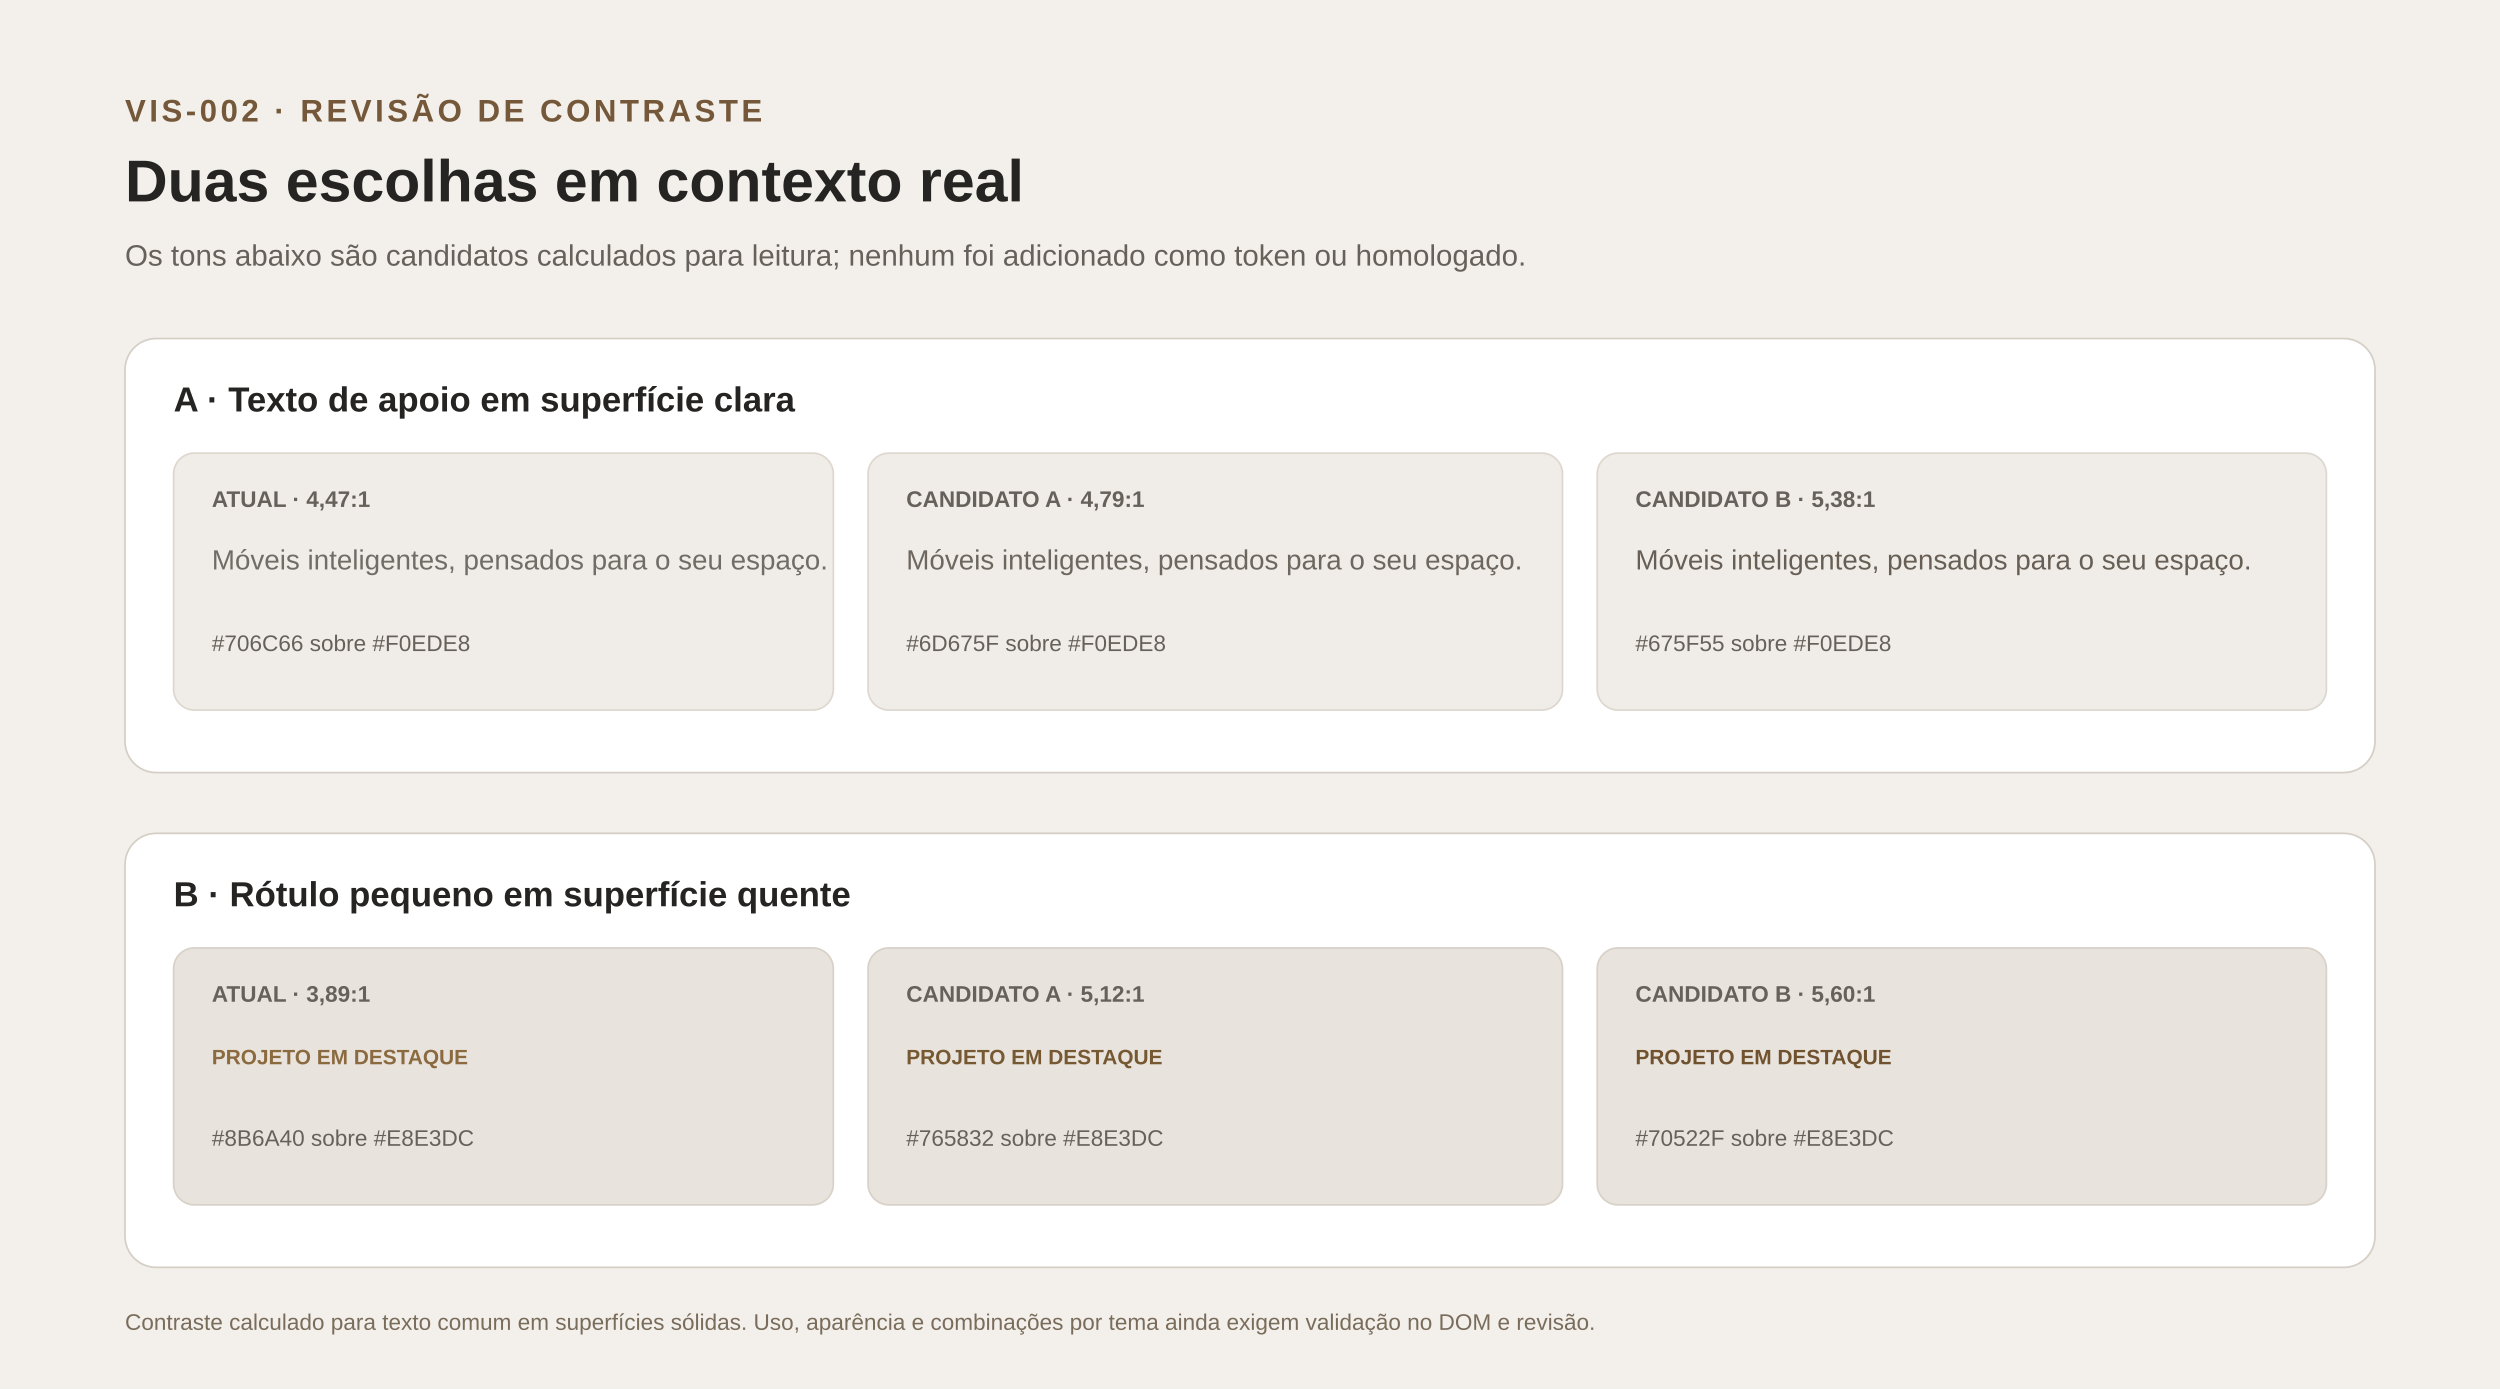
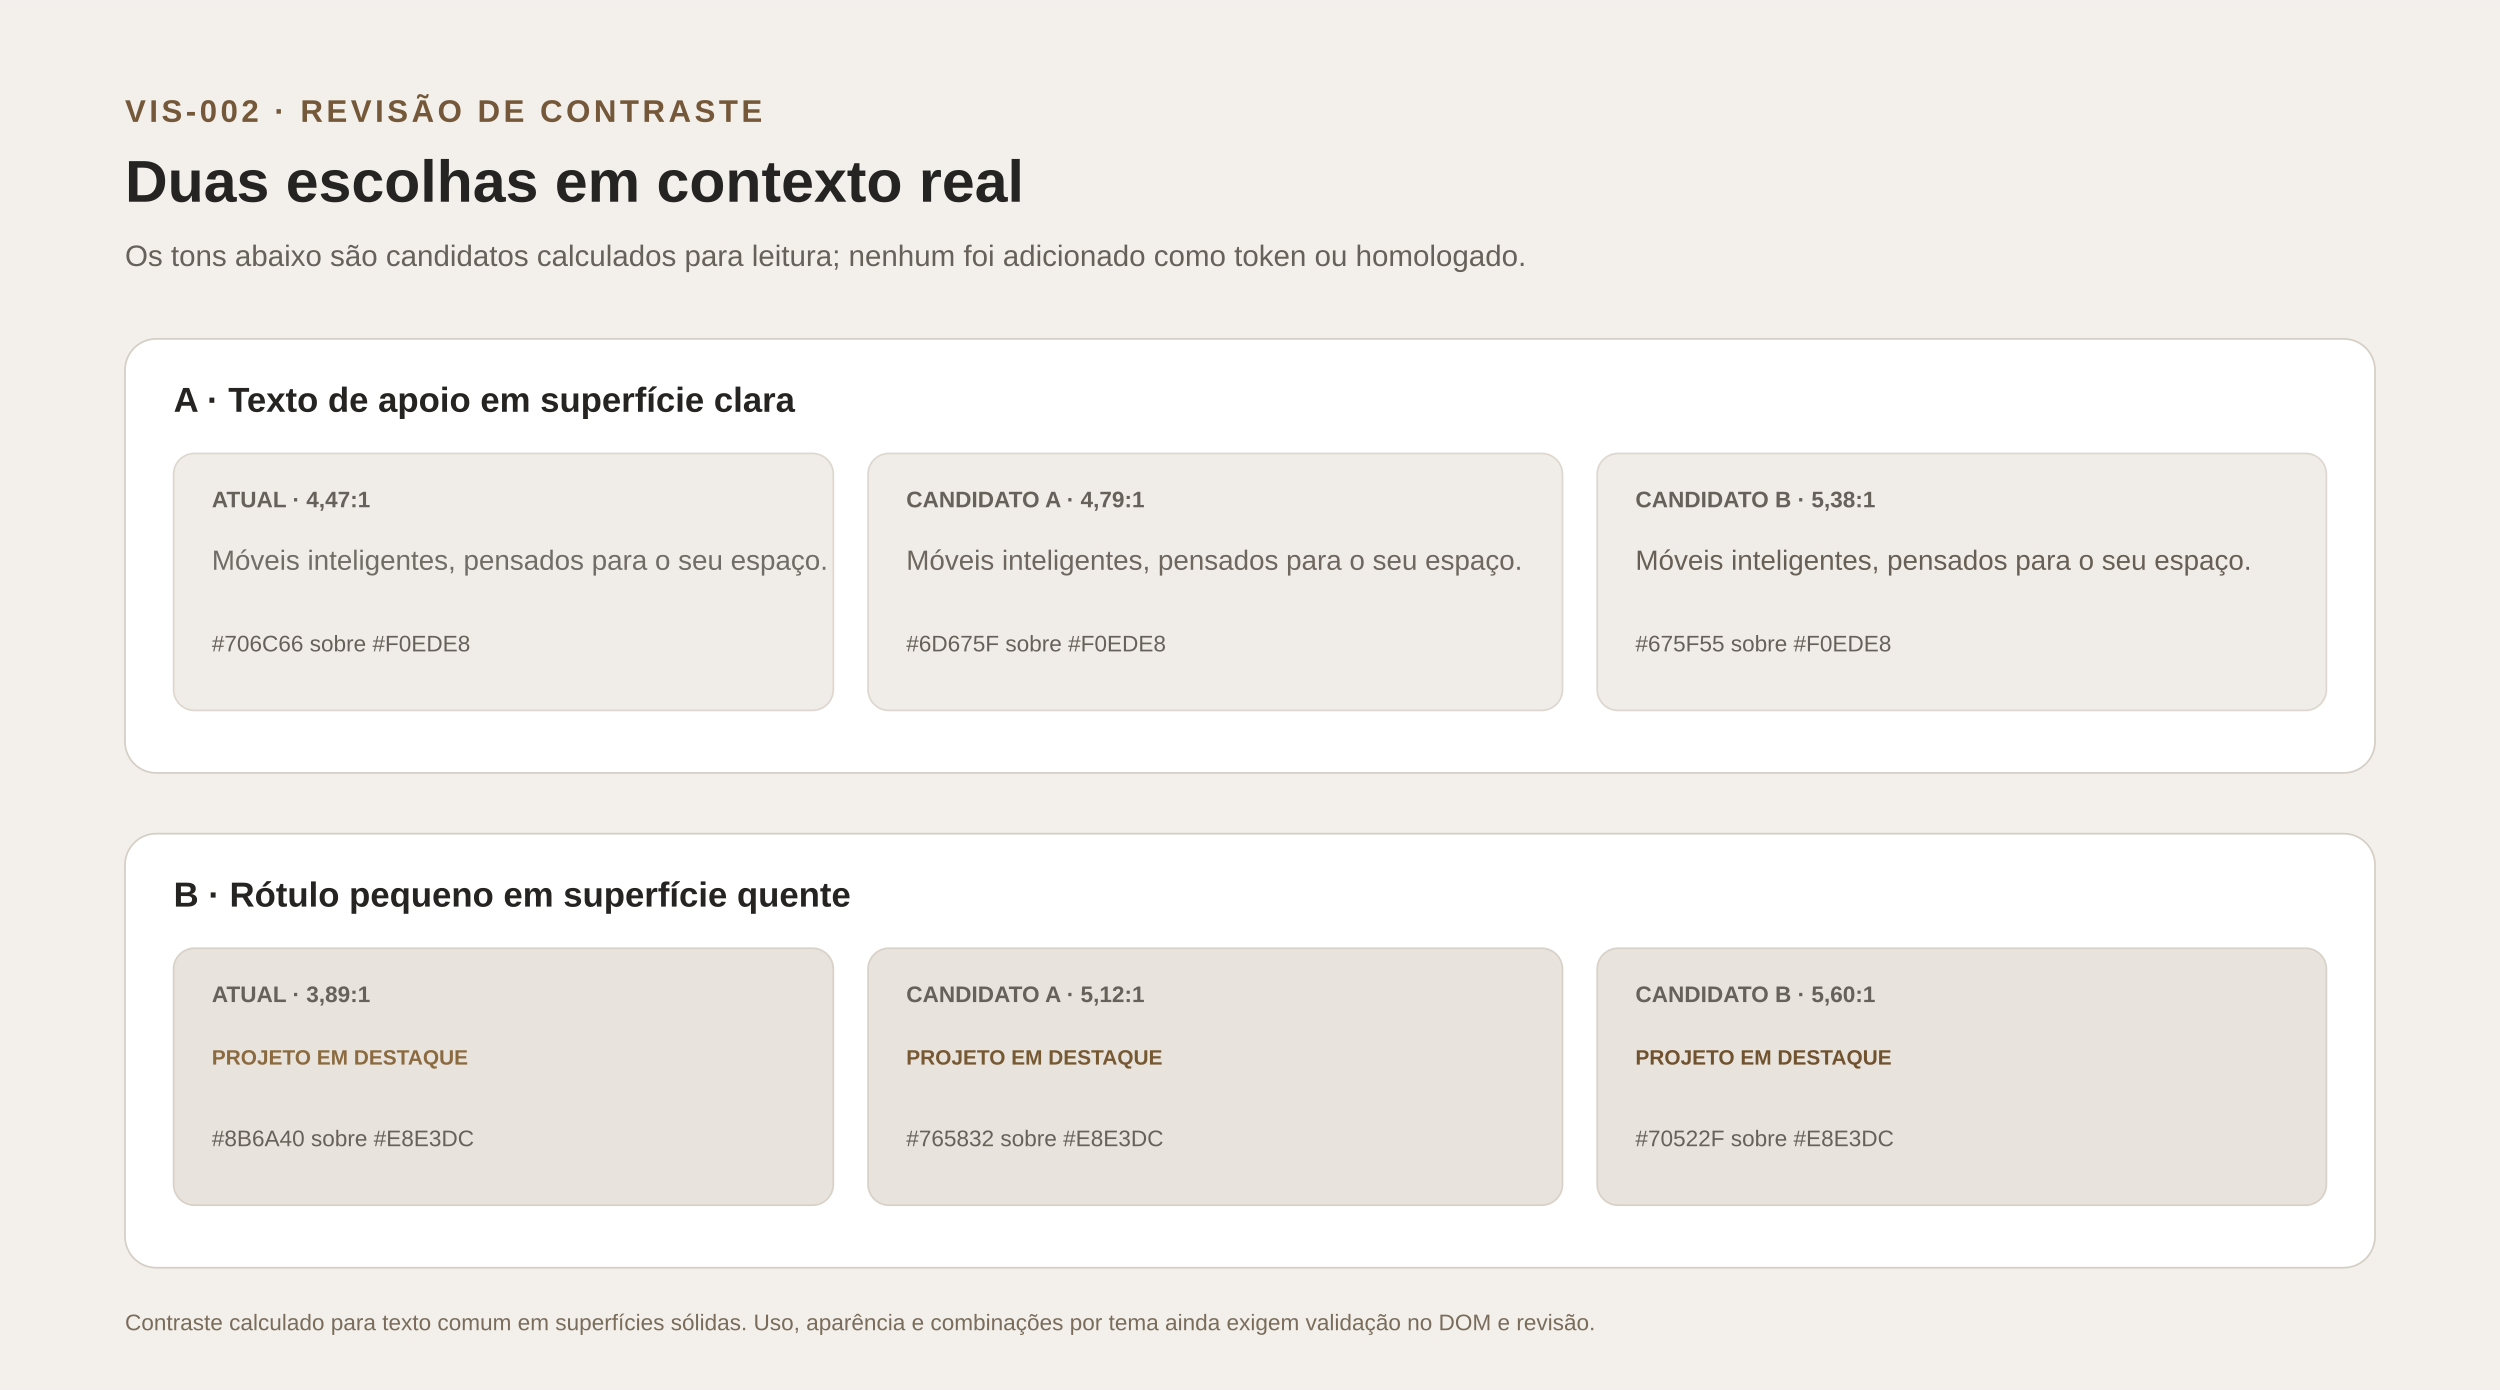
- <svg xmlns="http://www.w3.org/2000/svg" width="1440" height="800" viewBox="0 0 1440 800">
+ <svg xmlns="http://www.w3.org/2000/svg" width="1200" height="667" viewBox="0 0 1440 800">
  <rect width="1440" height="800" fill="#f3f0eb" />
  <text x="72" y="70" font-family="Arial,sans-serif" font-size="18" font-weight="700" fill="#745839" letter-spacing="2">VIS-002 · REVISÃO DE CONTRASTE</text>
  <text x="72" y="116" font-family="Arial,sans-serif" font-size="34" font-weight="700" fill="#252422">Duas escolhas em contexto real</text>
  <text x="72" y="153" font-family="Arial,sans-serif" font-size="17" fill="#66615a">Os tons abaixo são candidatos calculados para leitura; nenhum foi adicionado como token ou homologado.</text>
  <g transform="translate(72 195)">
    <rect width="1296" height="250" rx="18" fill="#fff" stroke="#d4cec5" />
    <text x="28" y="42" font-family="Arial,sans-serif" font-size="20" font-weight="700" fill="#252422">A · Texto de apoio em superfície clara</text>
    <rect x="28" y="66" width="380" height="148" rx="12" fill="#F0EDE8" stroke="#ddd7cf" />
    <text x="50" y="97" font-family="Arial,sans-serif" font-size="13" font-weight="700" fill="#66615a">ATUAL · 4,47:1</text>
    <text x="50" y="133" font-family="Arial,sans-serif" font-size="16" fill="#706C66">Móveis inteligentes, pensados para o seu espaço.</text>
    <text x="50" y="180" font-family="Arial,sans-serif" font-size="13" fill="#66615a">#706C66 sobre #F0EDE8</text>
    <rect x="428" y="66" width="400" height="148" rx="12" fill="#F0EDE8" stroke="#ddd7cf" />
    <text x="450" y="97" font-family="Arial,sans-serif" font-size="13" font-weight="700" fill="#66615a">CANDIDATO A · 4,79:1</text>
    <text x="450" y="133" font-family="Arial,sans-serif" font-size="16" fill="#6D675F">Móveis inteligentes, pensados para o seu espaço.</text>
    <text x="450" y="180" font-family="Arial,sans-serif" font-size="13" fill="#66615a">#6D675F sobre #F0EDE8</text>
    <rect x="848" y="66" width="420" height="148" rx="12" fill="#F0EDE8" stroke="#ddd7cf" />
    <text x="870" y="97" font-family="Arial,sans-serif" font-size="13" font-weight="700" fill="#66615a">CANDIDATO B · 5,38:1</text>
    <text x="870" y="133" font-family="Arial,sans-serif" font-size="16" fill="#675F55">Móveis inteligentes, pensados para o seu espaço.</text>
    <text x="870" y="180" font-family="Arial,sans-serif" font-size="13" fill="#66615a">#675F55 sobre #F0EDE8</text>
  </g>
  <g transform="translate(72 480)">
    <rect width="1296" height="250" rx="18" fill="#fff" stroke="#d4cec5" />
    <text x="28" y="42" font-family="Arial,sans-serif" font-size="20" font-weight="700" fill="#252422">B · Rótulo pequeno em superfície quente</text>
    <rect x="28" y="66" width="380" height="148" rx="12" fill="#E8E3DC" stroke="#d8d1c8" />
    <text x="50" y="97" font-family="Arial,sans-serif" font-size="13" font-weight="700" fill="#66615a">ATUAL · 3,89:1</text>
    <text x="50" y="133" font-family="Arial,sans-serif" font-size="12" font-weight="700" fill="#8B6A40">PROJETO EM DESTAQUE</text>
    <text x="50" y="180" font-family="Arial,sans-serif" font-size="13" fill="#66615a">#8B6A40 sobre #E8E3DC</text>
    <rect x="428" y="66" width="400" height="148" rx="12" fill="#E8E3DC" stroke="#d8d1c8" />
    <text x="450" y="97" font-family="Arial,sans-serif" font-size="13" font-weight="700" fill="#66615a">CANDIDATO A · 5,12:1</text>
    <text x="450" y="133" font-family="Arial,sans-serif" font-size="12" font-weight="700" fill="#765832">PROJETO EM DESTAQUE</text>
    <text x="450" y="180" font-family="Arial,sans-serif" font-size="13" fill="#66615a">#765832 sobre #E8E3DC</text>
    <rect x="848" y="66" width="420" height="148" rx="12" fill="#E8E3DC" stroke="#d8d1c8" />
    <text x="870" y="97" font-family="Arial,sans-serif" font-size="13" font-weight="700" fill="#66615a">CANDIDATO B · 5,60:1</text>
    <text x="870" y="133" font-family="Arial,sans-serif" font-size="12" font-weight="700" fill="#70522F">PROJETO EM DESTAQUE</text>
    <text x="870" y="180" font-family="Arial,sans-serif" font-size="13" fill="#66615a">#70522F sobre #E8E3DC</text>
  </g>
  <text x="72" y="766" font-family="Arial,sans-serif" font-size="13" fill="#796c5b">Contraste calculado para texto comum em superfícies sólidas. Uso, aparência e combinações por tema ainda exigem validação no DOM e revisão.</text>
</svg>
